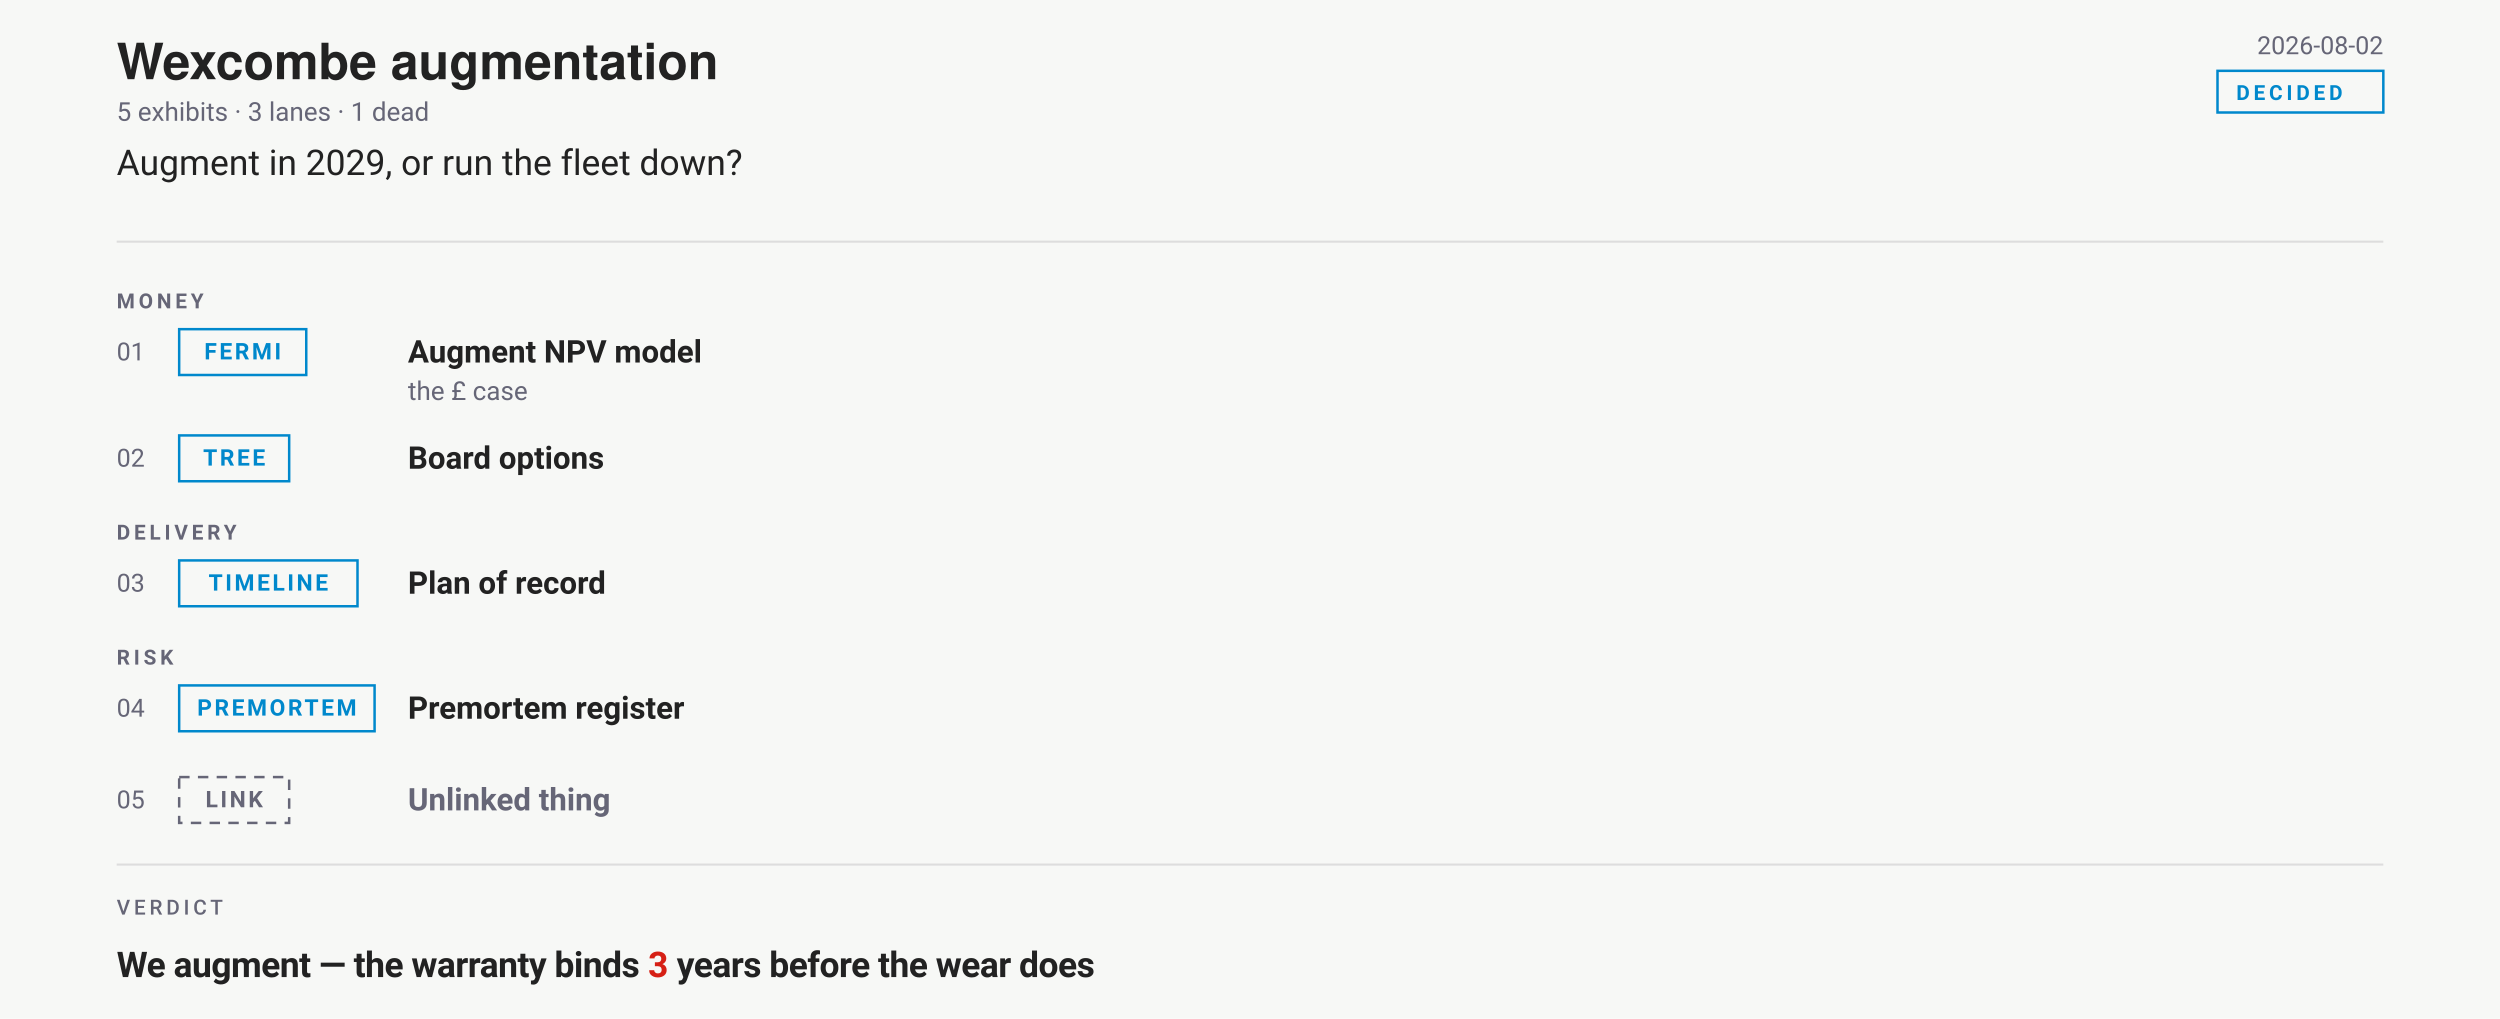
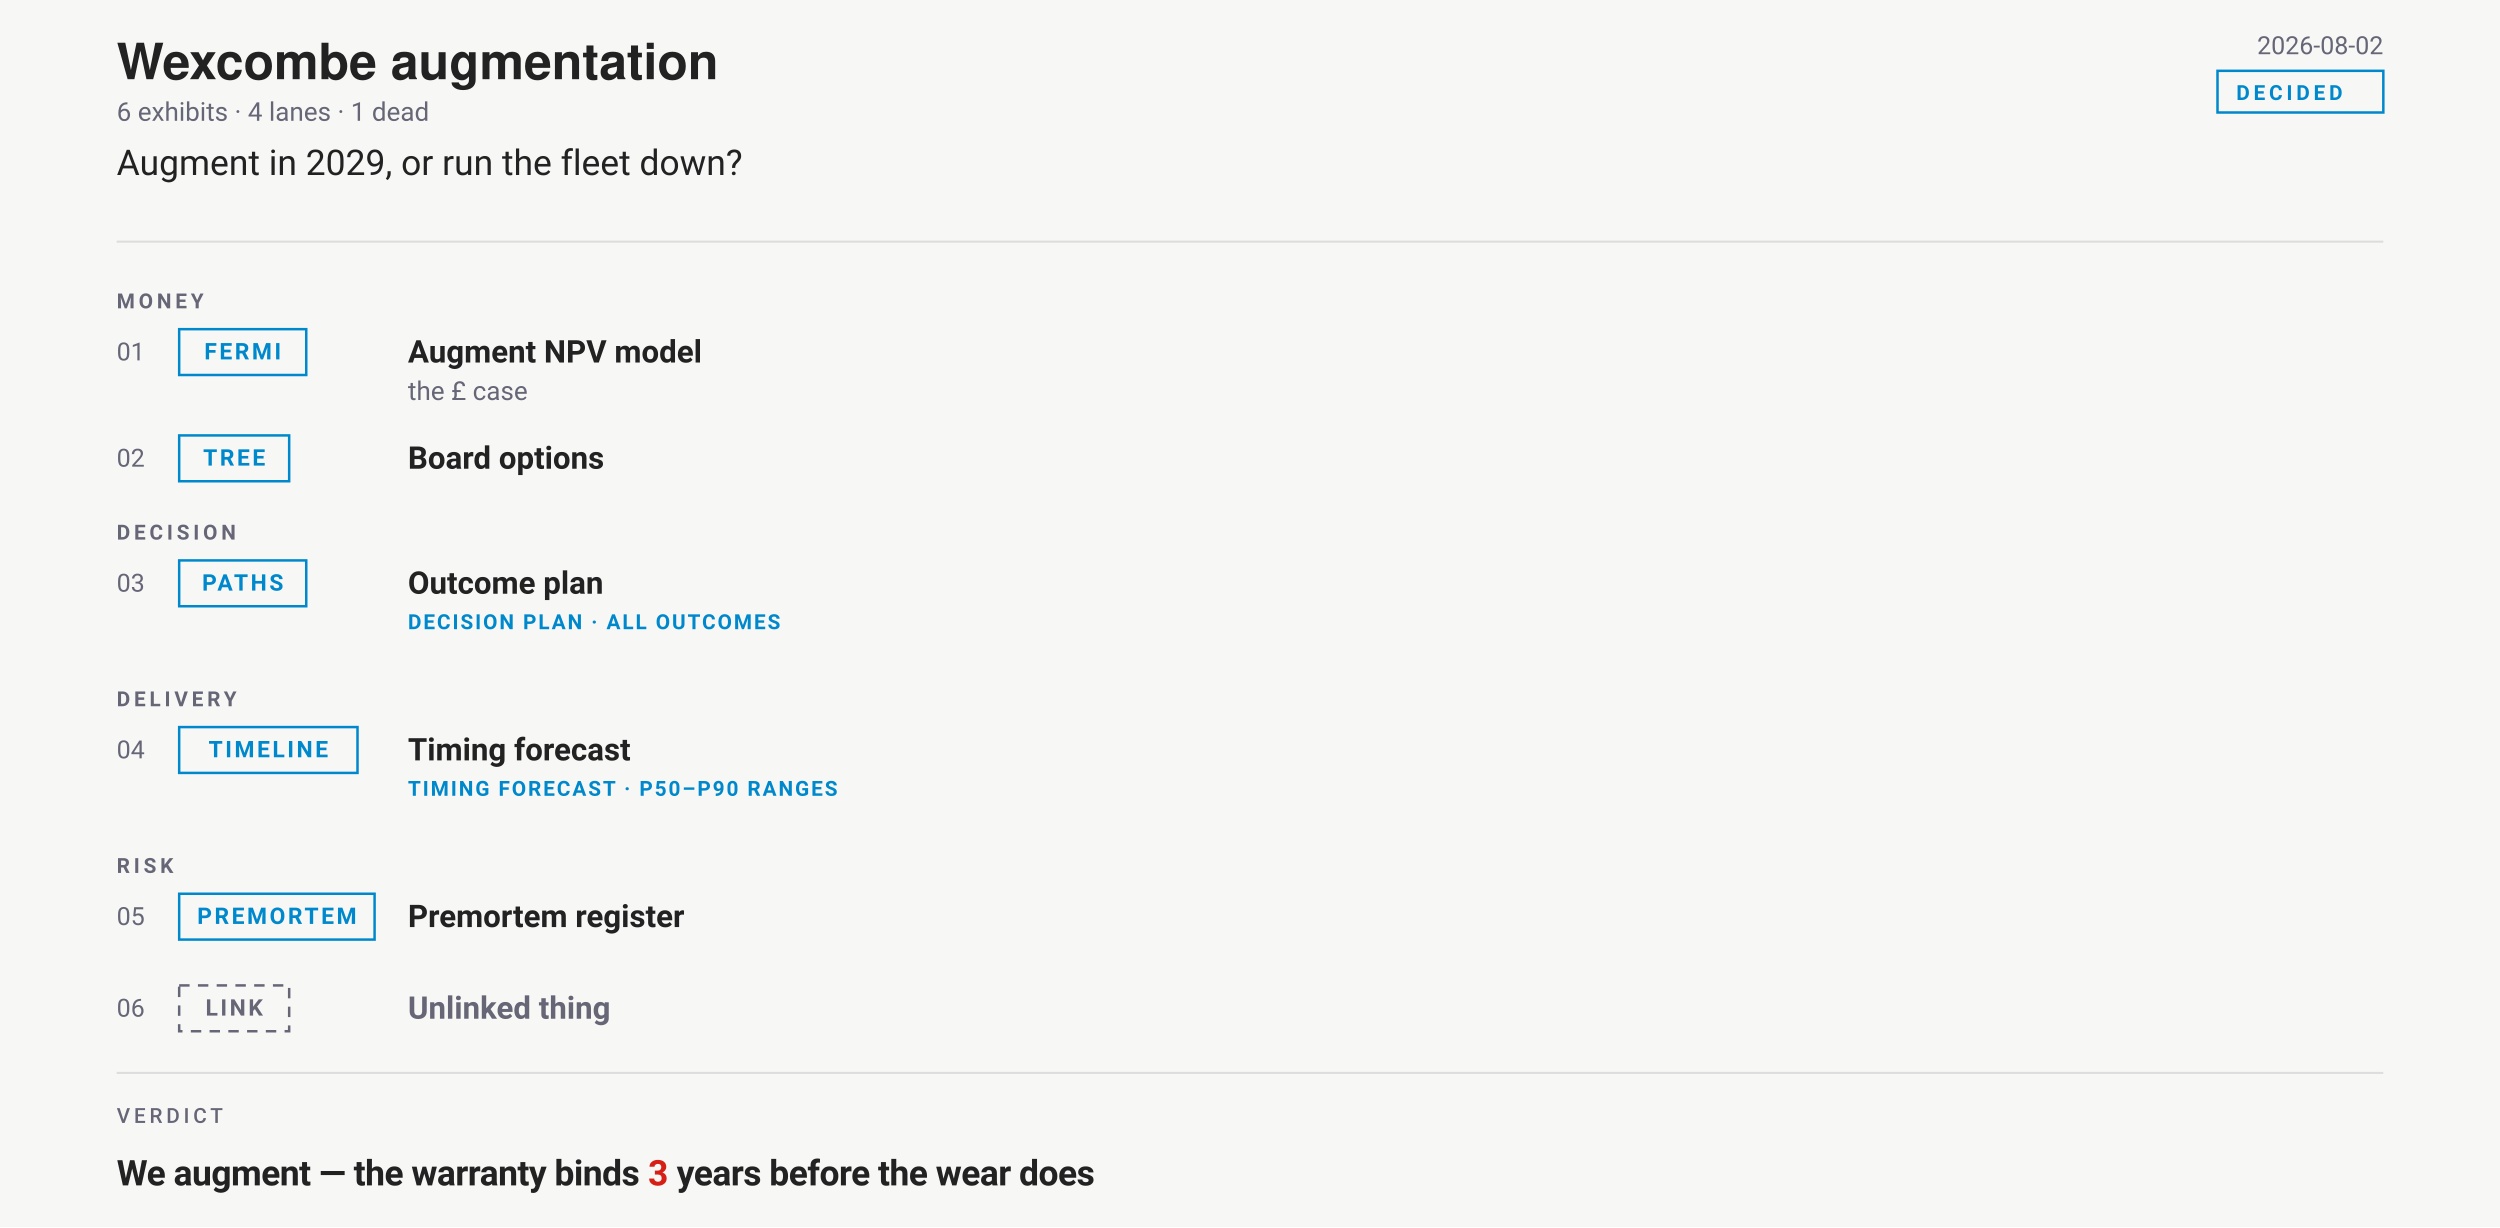
- <svg xmlns="http://www.w3.org/2000/svg" width="1200" height="489" viewBox="0 0 1200 489" font-family="-apple-system,BlinkMacSystemFont,'Segoe UI',Roboto,sans-serif">
-   <rect width="1200" height="489" fill="#f7f8f6" />
+ <svg xmlns="http://www.w3.org/2000/svg" width="1200" height="589" viewBox="0 0 1200 589" font-family="-apple-system,BlinkMacSystemFont,'Segoe UI',Roboto,sans-serif">
+   <rect width="1200" height="589" fill="#f7f8f6" />
  <text x="56" y="38" font-family="'Helvetica Neue',Helvetica,'Segoe UI',Roboto,sans-serif" font-size="24" font-weight="700" fill="#222">Wexcombe augmentation</text>
  <text x="1144" y="26" text-anchor="end" font-size="12" fill="#667">2026-08-02</text>
  <rect x="1064.4" y="34" width="79.6" height="20" rx="0" fill="none" stroke="#08c" stroke-width="1.2" />
  <text x="1073.4" y="48" font-size="10" font-weight="600" letter-spacing="1.8" fill="#08c">DECIDED</text>
-   <text x="56" y="58" font-size="12.5" fill="#667">5 exhibits · 3 lanes · 1 dead</text>
+   <text x="56" y="58" font-size="12.5" fill="#667">6 exhibits · 4 lanes · 1 dead</text>
  <text x="56" y="84" font-size="17" fill="#222">Augment in 2029, or run the fleet down?</text>
  <line x1="56" y1="116" x2="1144" y2="116" stroke="#ddd" />
  <text x="56" y="148" font-size="10" font-weight="600" letter-spacing="1.8" fill="#667">MONEY</text>
  <g transform="translate(0 154)">
    <text x="56" y="19" font-size="12" fill="#667">01</text>
    <rect x="86" y="4" width="61" height="22" rx="0" fill="none" stroke="#08c" stroke-width="1.2" />
    <text x="116.5" y="18.5" text-anchor="middle" font-size="11" font-weight="600" letter-spacing="1.2" fill="#08c">FERMI</text>
    <text x="195.8" y="20" font-size="15" font-weight="600" fill="#222">Augment NPV model</text>
    <text x="195.8" y="38" font-size="12.5" fill="#667">the £ case</text>
  </g>
  <g transform="translate(0 205)">
    <text x="56" y="19" font-size="12" fill="#667">02</text>
    <rect x="86" y="4" width="52.8" height="22" rx="0" fill="none" stroke="#08c" stroke-width="1.2" />
    <text x="112.4" y="18.5" text-anchor="middle" font-size="11" font-weight="600" letter-spacing="1.2" fill="#08c">TREE</text>
    <text x="195.8" y="20" font-size="15" font-weight="600" fill="#222">Board options</text>
  </g>
-   <text x="56" y="259" font-size="10" font-weight="600" letter-spacing="1.8" fill="#667">DELIVERY</text>
+   <text x="56" y="259" font-size="10" font-weight="600" letter-spacing="1.8" fill="#667">DECISION</text>
  <g transform="translate(0 265)">
    <text x="56" y="19" font-size="12" fill="#667">03</text>
+     <rect x="86" y="4" width="61" height="22" rx="0" fill="none" stroke="#08c" stroke-width="1.2" />
+     <text x="116.5" y="18.5" text-anchor="middle" font-size="11" font-weight="600" letter-spacing="1.2" fill="#08c">PATHS</text>
+     <text x="195.8" y="20" font-size="15" font-weight="600" fill="#222">Outcome plan</text>
+     <text x="195.8" y="37" font-size="10" font-weight="600" letter-spacing="0.9" fill="#08c">DECISION PLAN · ALL OUTCOMES</text>
+   </g>
+   <text x="56" y="339" font-size="10" font-weight="600" letter-spacing="1.8" fill="#667">DELIVERY</text>
+   <g transform="translate(0 345)">
+     <text x="56" y="19" font-size="12" fill="#667">04</text>
    <rect x="86" y="4" width="85.6" height="22" rx="0" fill="none" stroke="#08c" stroke-width="1.2" />
    <text x="128.8" y="18.5" text-anchor="middle" font-size="11" font-weight="600" letter-spacing="1.2" fill="#08c">TIMELINE</text>
-     <text x="195.8" y="20" font-size="15" font-weight="600" fill="#222">Plan of record</text>
+     <text x="195.8" y="20" font-size="15" font-weight="600" fill="#222">Timing forecast</text>
+     <text x="195.8" y="37" font-size="10" font-weight="600" letter-spacing="0.9" fill="#08c">TIMING FORECAST · P50–P90 RANGES</text>
  </g>
-   <text x="56" y="319" font-size="10" font-weight="600" letter-spacing="1.8" fill="#667">RISK</text>
-   <g transform="translate(0 325)">
-     <text x="56" y="19" font-size="12" fill="#667">04</text>
+   <text x="56" y="419" font-size="10" font-weight="600" letter-spacing="1.8" fill="#667">RISK</text>
+   <g transform="translate(0 425)">
+     <text x="56" y="19" font-size="12" fill="#667">05</text>
    <rect x="86" y="4" width="93.8" height="22" rx="0" fill="none" stroke="#08c" stroke-width="1.2" />
    <text x="132.9" y="18.5" text-anchor="middle" font-size="11" font-weight="600" letter-spacing="1.2" fill="#08c">PREMORTEM</text>
    <text x="195.8" y="20" font-size="15" font-weight="600" fill="#222">Premortem register</text>
  </g>
-   <g transform="translate(0 369)">
-     <text x="56" y="19" font-size="12" fill="#667">05</text>
+   <g transform="translate(0 469)">
+     <text x="56" y="19" font-size="12" fill="#667">06</text>
    <rect x="86" y="4" width="52.8" height="22" rx="0" fill="none" stroke="#667" stroke-width="1.2" stroke-dasharray="5 4" />
    <text x="112.4" y="18.5" text-anchor="middle" font-size="11" font-weight="600" letter-spacing="1.2" fill="#667">LINK</text>
    <text x="195.8" y="20" font-size="15" font-weight="600" fill="#667">Unlinked thing</text>
  </g>
-   <line x1="56" y1="415" x2="1144" y2="415" stroke="#ddd" />
-   <text xml:space="preserve" x="56" y="439" font-family="-apple-system,BlinkMacSystemFont,'Segoe UI',Roboto,sans-serif" font-size="10" font-weight="500" letter-spacing="1.8" fill="#667">VERDICT</text>
-   <text xml:space="preserve" x="56" y="469" font-family="-apple-system,BlinkMacSystemFont,'Segoe UI',Roboto,sans-serif" font-size="17" font-weight="700" letter-spacing="-0.25" fill="#222">We augment — the warranty binds <tspan class="vfig" fill="#D62015">3</tspan> years before the wear does</text>
+   <line x1="56" y1="515" x2="1144" y2="515" stroke="#ddd" />
+   <text xml:space="preserve" x="56" y="539" font-family="-apple-system,BlinkMacSystemFont,'Segoe UI',Roboto,sans-serif" font-size="10" font-weight="500" letter-spacing="1.8" fill="#667">VERDICT</text>
+   <text xml:space="preserve" x="56" y="569" font-family="-apple-system,BlinkMacSystemFont,'Segoe UI',Roboto,sans-serif" font-size="17" font-weight="700" letter-spacing="-0.25" fill="#222">We augment — the warranty binds <tspan class="vfig" fill="#D62015">3</tspan> years before the wear does</text>
</svg>
